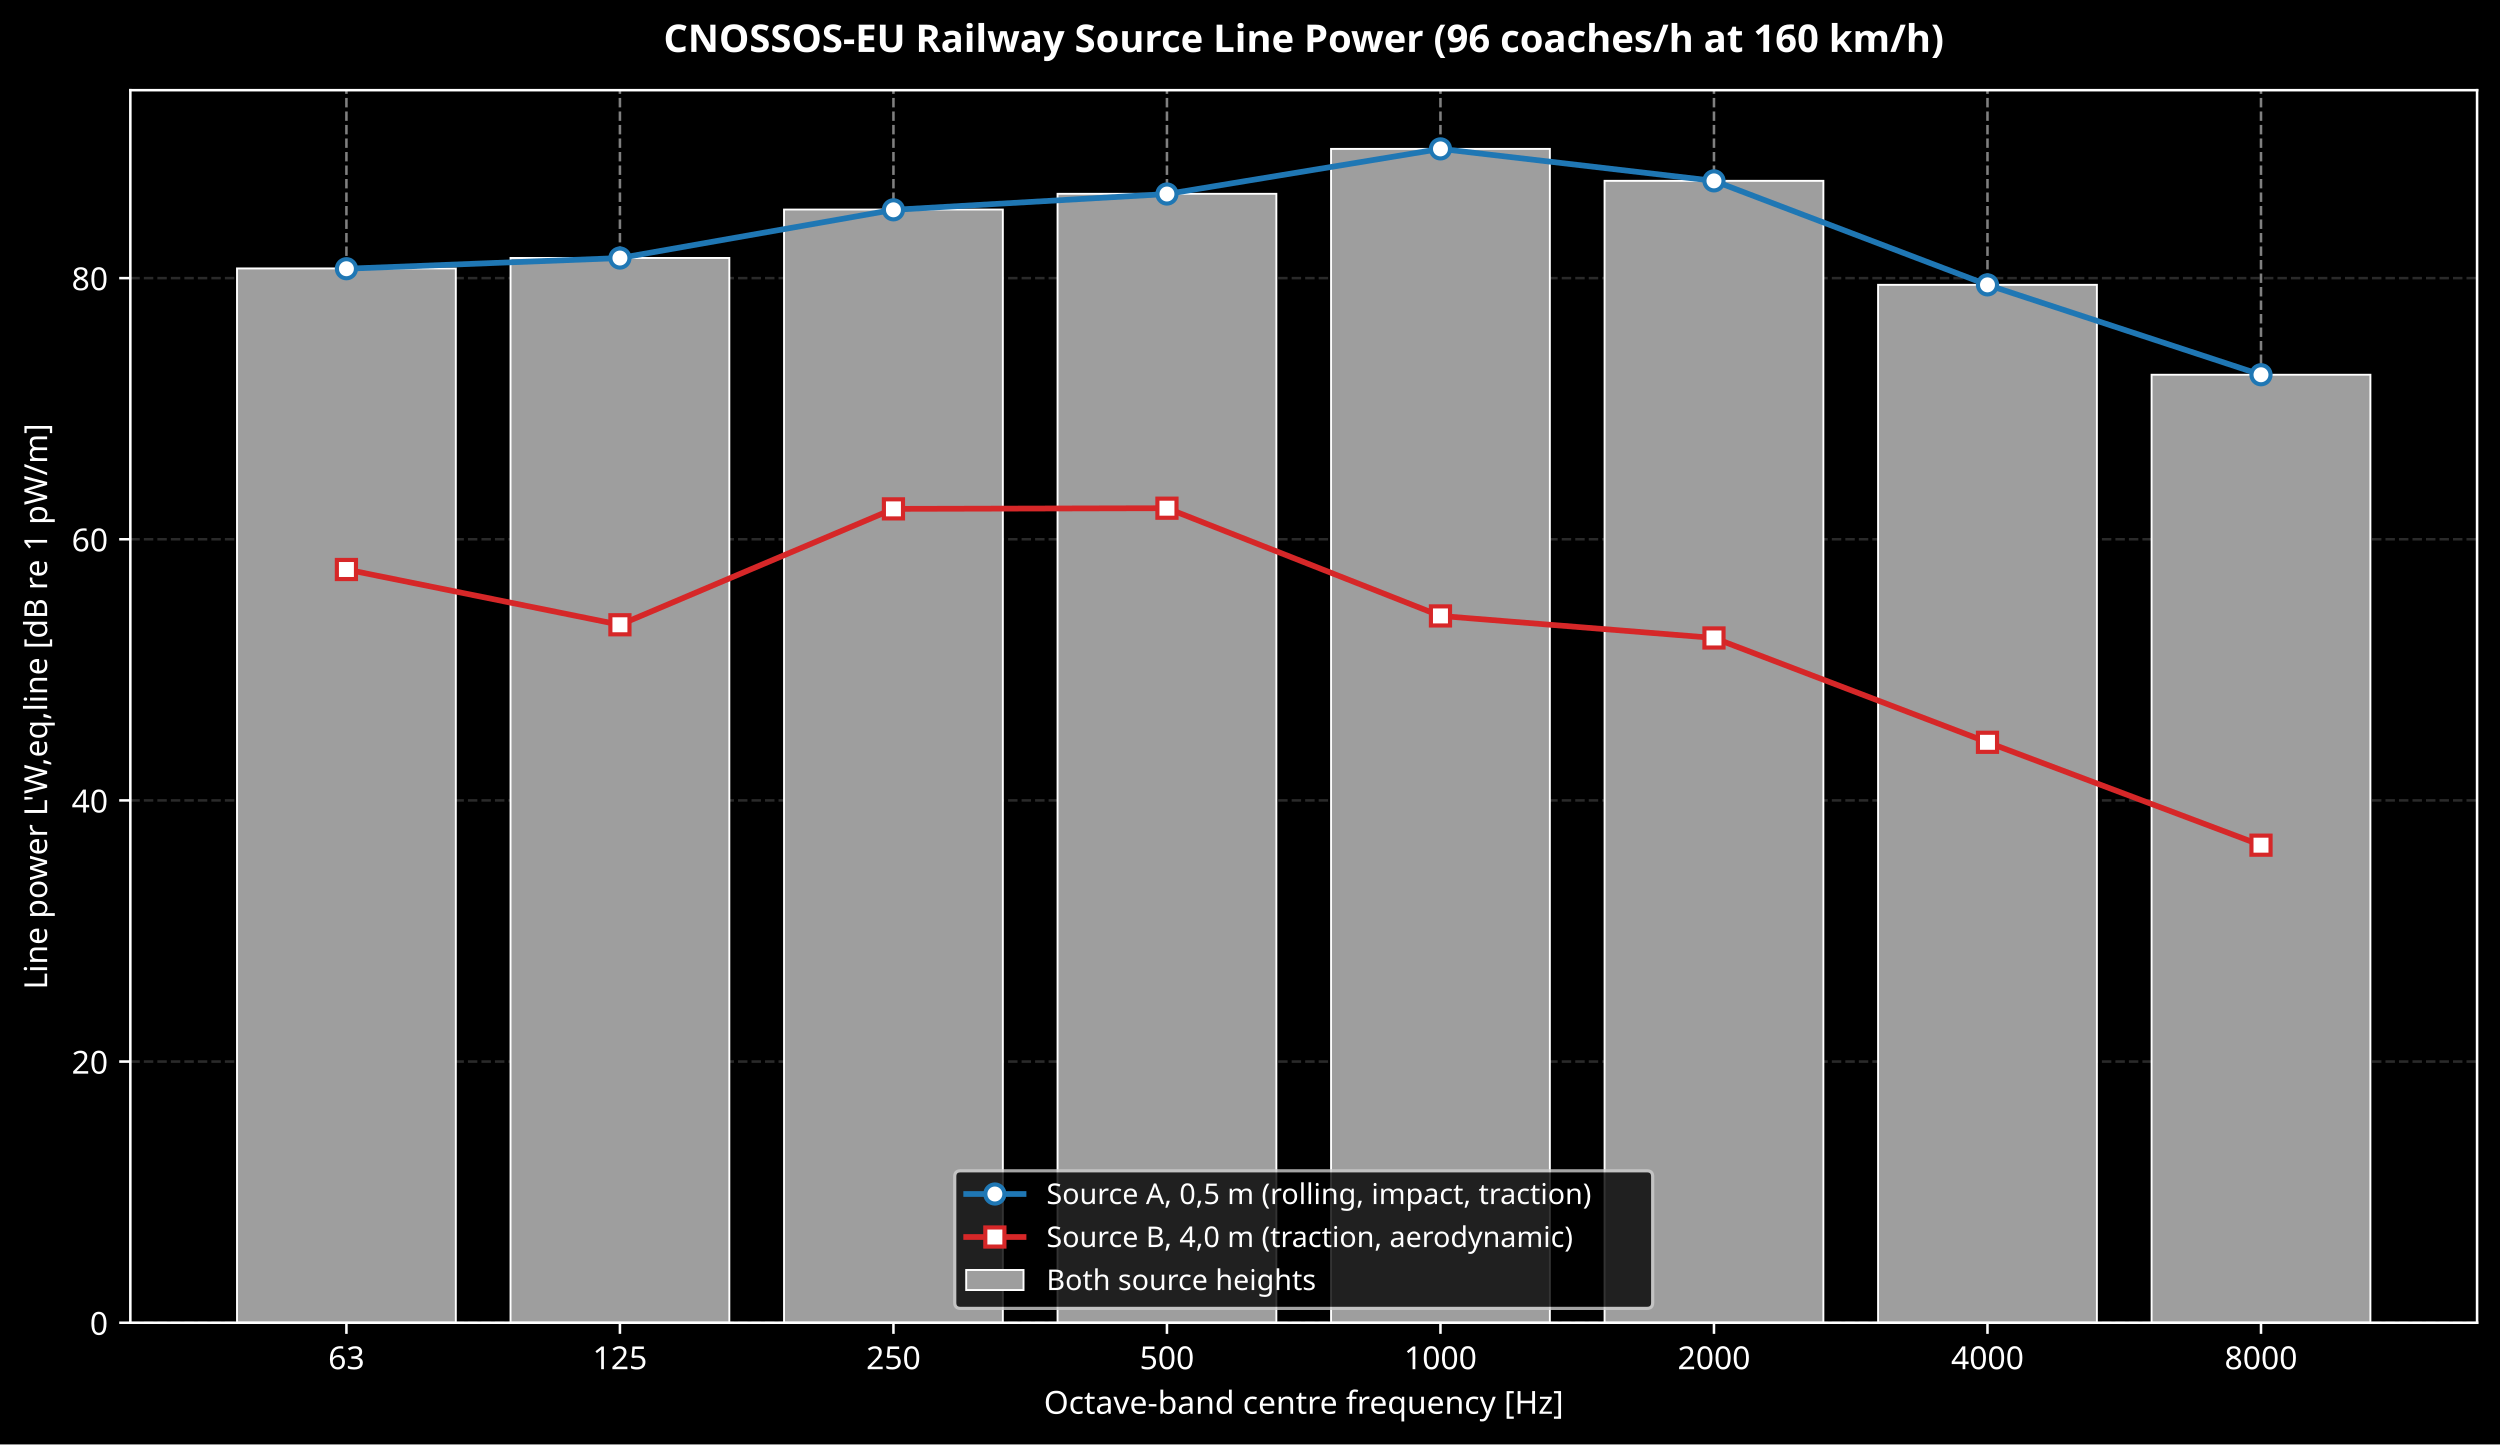
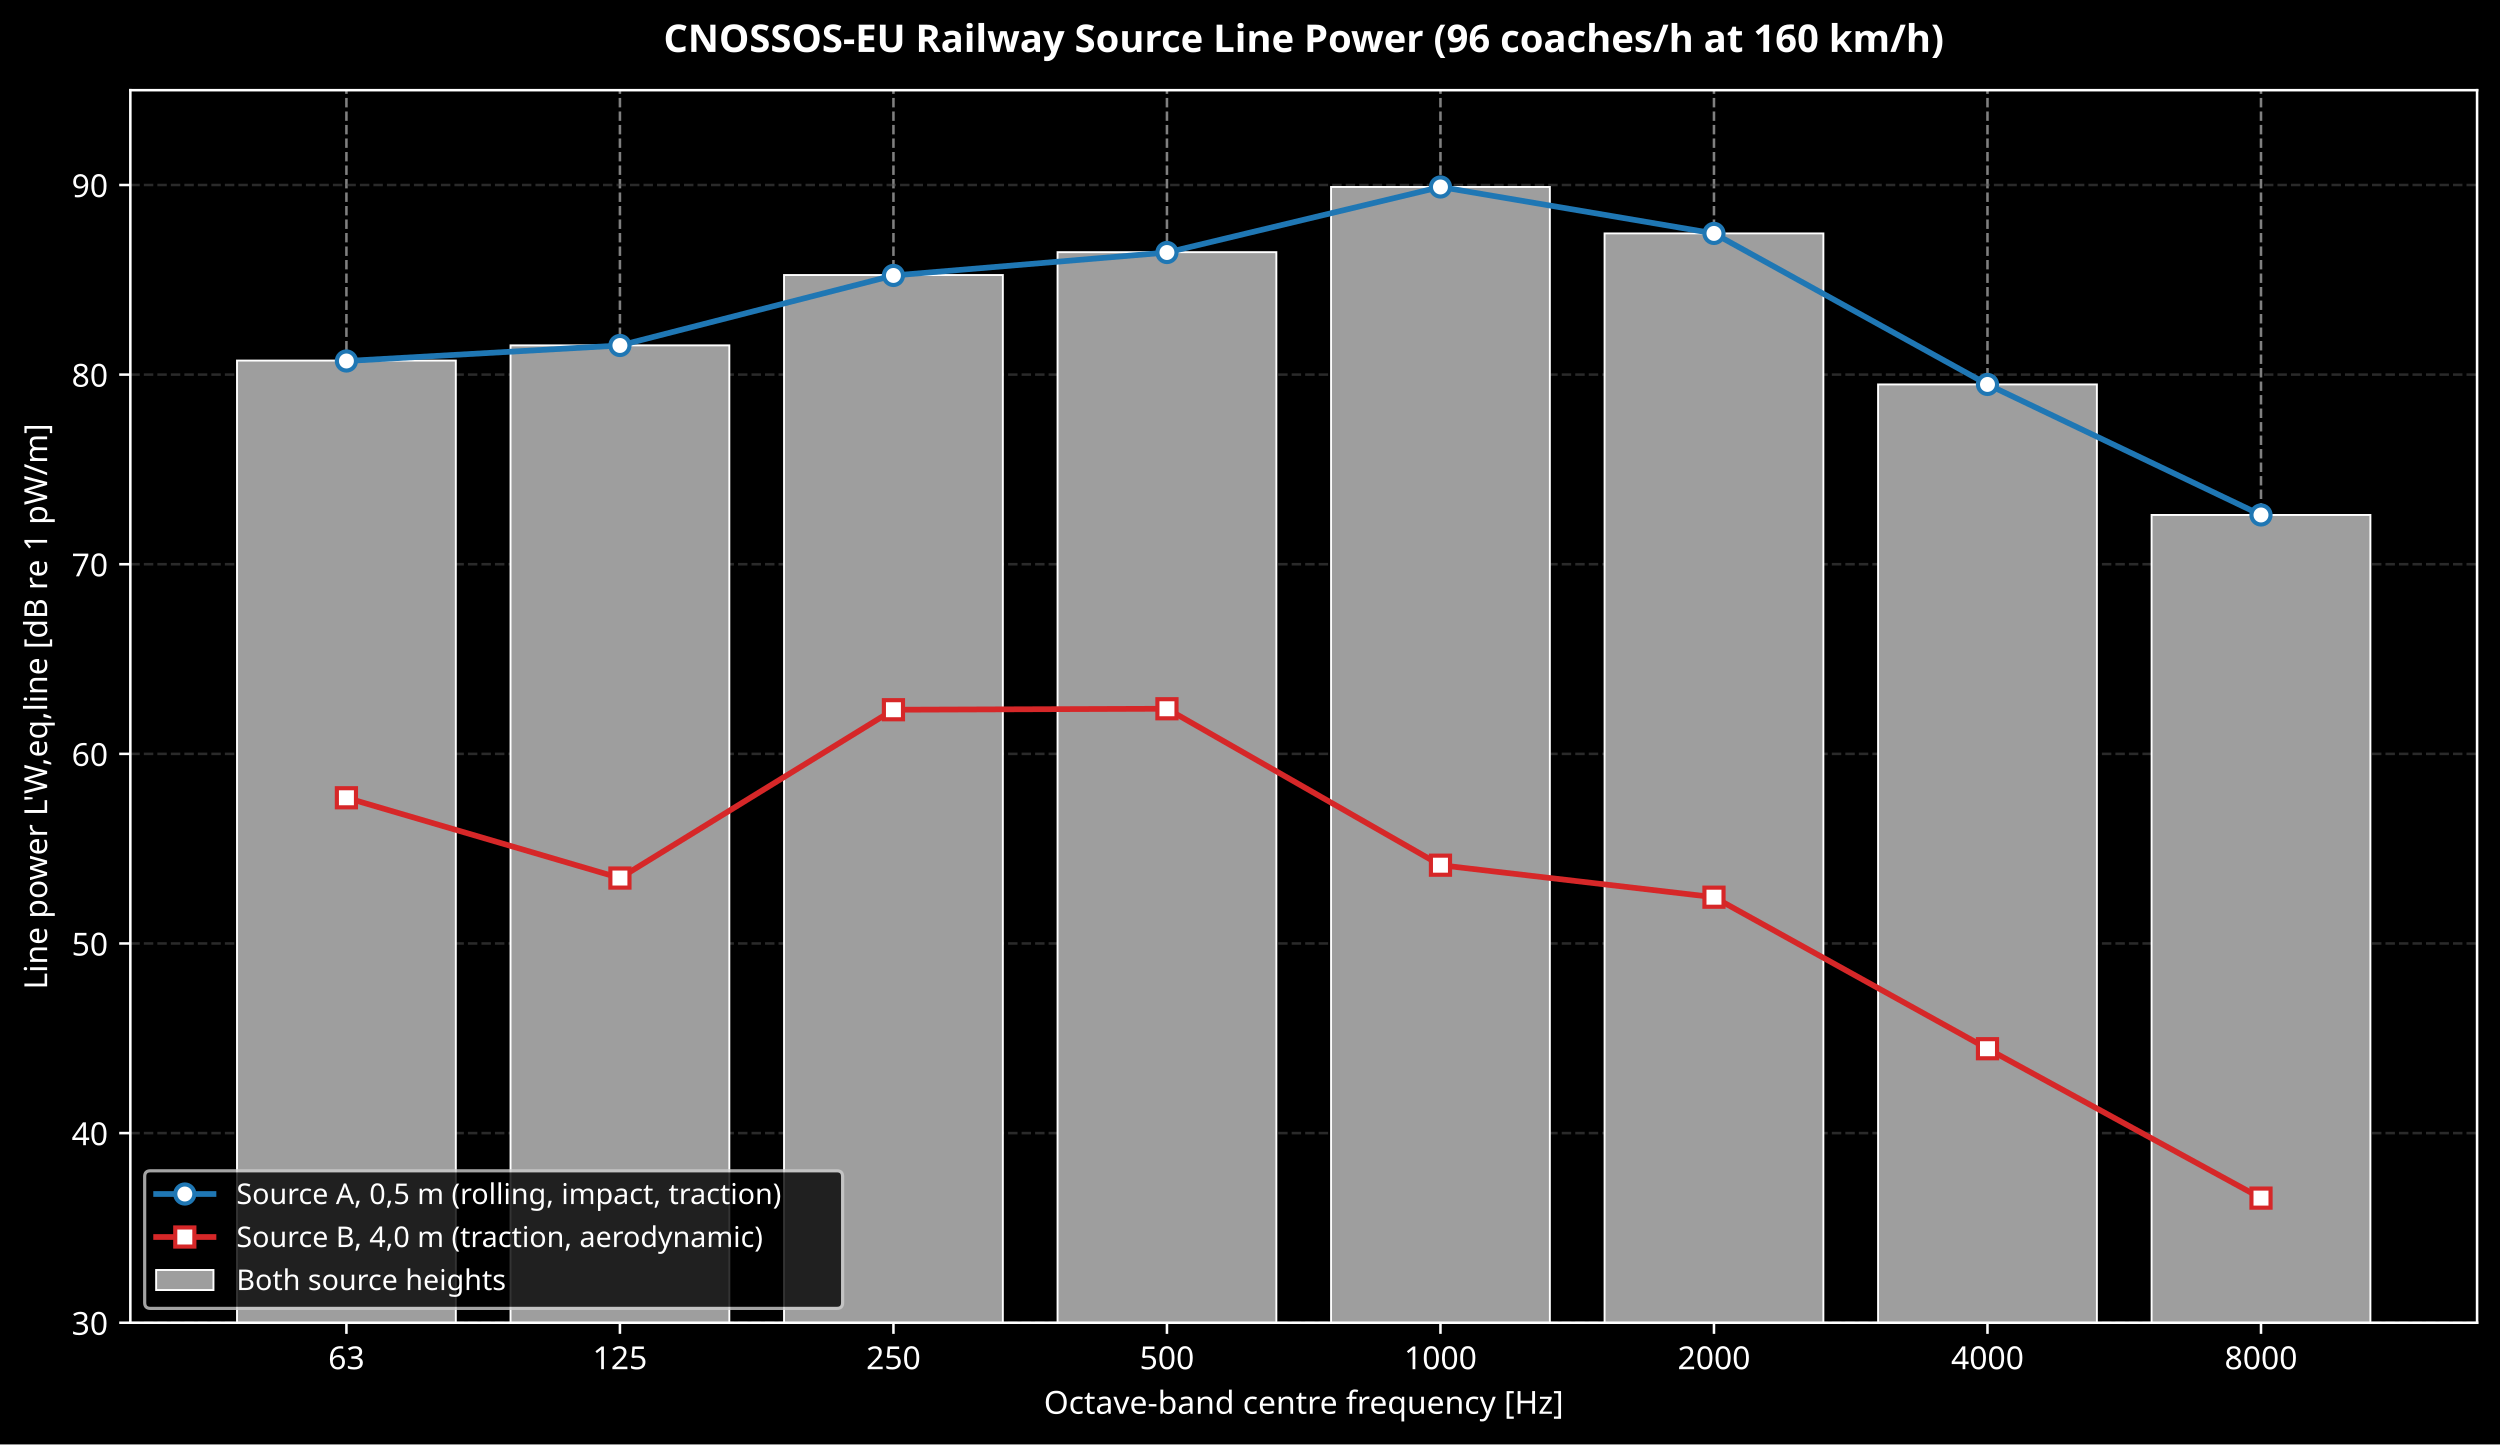
<svg xmlns="http://www.w3.org/2000/svg" xmlns:xlink="http://www.w3.org/1999/xlink" width="784.963pt" height="453.517pt" viewBox="0 0 784.963 453.517" version="1.1">
  <defs>
    <style type="text/css">*{stroke-linejoin: round; stroke-linecap: butt}</style>
  </defs>
  <g id="figure_1">
    <g id="patch_1">
      <path d="M 0 453.517  L 784.963 453.517  L 784.963 0  L 0 0  z " />
    </g>
    <g id="axes_1">
      <g id="patch_2">
        <path d="M 40.926 415.316  L 777.763 415.316  L 777.763 28.318  L 40.926 28.318  z " />
      </g>
      <g id="matplotlib.axis_1">
        <g id="xtick_1">
          <g id="line2d_1">
            <path d="M 108.77 415.316  L 108.77 28.318  " clip-path="url(#p1286094e85)" style="fill: none; stroke-dasharray: 2.96,1.28; stroke-dashoffset: 0; stroke: #ffffff; stroke-opacity: 0.5; stroke-width: 0.8" />
          </g>
          <g id="line2d_2">
            <defs>
              <path id="m8d14ee1197" d="M 0 0  L 0 3.5  " style="stroke: #ffffff; stroke-width: 0.8" />
            </defs>
            <g>
              <use xlink:href="#m8d14ee1197" x="108.77" y="415.316" style="fill: #ffffff; stroke: #ffffff; stroke-width: 0.8" />
            </g>
          </g>
          <g id="text_1">
            <text style="font-size: 10px; font-family: sans-serif; text-anchor: middle; fill: #ffffff" x="108.77" y="429.913" transform="rotate(-0 108.7698 429.9134)">63</text>
          </g>
        </g>
        <g id="xtick_2">
          <g id="line2d_3">
            <path d="M 194.648 415.316  L 194.648 28.318  " clip-path="url(#p1286094e85)" style="fill: none; stroke-dasharray: 2.96,1.28; stroke-dashoffset: 0; stroke: #ffffff; stroke-opacity: 0.5; stroke-width: 0.8" />
          </g>
          <g id="line2d_4">
            <g>
              <use xlink:href="#m8d14ee1197" x="194.648" y="415.316" style="fill: #ffffff; stroke: #ffffff; stroke-width: 0.8" />
            </g>
          </g>
          <g id="text_2">
            <text style="font-size: 10px; font-family: sans-serif; text-anchor: middle; fill: #ffffff" x="194.648" y="429.913" transform="rotate(-0 194.6483 429.9134)">125</text>
          </g>
        </g>
        <g id="xtick_3">
          <g id="line2d_5">
            <path d="M 280.527 415.316  L 280.527 28.318  " clip-path="url(#p1286094e85)" style="fill: none; stroke-dasharray: 2.96,1.28; stroke-dashoffset: 0; stroke: #ffffff; stroke-opacity: 0.5; stroke-width: 0.8" />
          </g>
          <g id="line2d_6">
            <g>
              <use xlink:href="#m8d14ee1197" x="280.527" y="415.316" style="fill: #ffffff; stroke: #ffffff; stroke-width: 0.8" />
            </g>
          </g>
          <g id="text_3">
            <text style="font-size: 10px; font-family: sans-serif; text-anchor: middle; fill: #ffffff" x="280.527" y="429.913" transform="rotate(-0 280.5268 429.9134)">250</text>
          </g>
        </g>
        <g id="xtick_4">
          <g id="line2d_7">
            <path d="M 366.405 415.316  L 366.405 28.318  " clip-path="url(#p1286094e85)" style="fill: none; stroke-dasharray: 2.96,1.28; stroke-dashoffset: 0; stroke: #ffffff; stroke-opacity: 0.5; stroke-width: 0.8" />
          </g>
          <g id="line2d_8">
            <g>
              <use xlink:href="#m8d14ee1197" x="366.405" y="415.316" style="fill: #ffffff; stroke: #ffffff; stroke-width: 0.8" />
            </g>
          </g>
          <g id="text_4">
            <text style="font-size: 10px; font-family: sans-serif; text-anchor: middle; fill: #ffffff" x="366.405" y="429.913" transform="rotate(-0 366.4054 429.9134)">500</text>
          </g>
        </g>
        <g id="xtick_5">
          <g id="line2d_9">
            <path d="M 452.284 415.316  L 452.284 28.318  " clip-path="url(#p1286094e85)" style="fill: none; stroke-dasharray: 2.96,1.28; stroke-dashoffset: 0; stroke: #ffffff; stroke-opacity: 0.5; stroke-width: 0.8" />
          </g>
          <g id="line2d_10">
            <g>
              <use xlink:href="#m8d14ee1197" x="452.284" y="415.316" style="fill: #ffffff; stroke: #ffffff; stroke-width: 0.8" />
            </g>
          </g>
          <g id="text_5">
            <text style="font-size: 10px; font-family: sans-serif; text-anchor: middle; fill: #ffffff" x="452.284" y="429.913" transform="rotate(-0 452.2839 429.9134)">1000</text>
          </g>
        </g>
        <g id="xtick_6">
          <g id="line2d_11">
            <path d="M 538.162 415.316  L 538.162 28.318  " clip-path="url(#p1286094e85)" style="fill: none; stroke-dasharray: 2.96,1.28; stroke-dashoffset: 0; stroke: #ffffff; stroke-opacity: 0.5; stroke-width: 0.8" />
          </g>
          <g id="line2d_12">
            <g>
              <use xlink:href="#m8d14ee1197" x="538.162" y="415.316" style="fill: #ffffff; stroke: #ffffff; stroke-width: 0.8" />
            </g>
          </g>
          <g id="text_6">
            <text style="font-size: 10px; font-family: sans-serif; text-anchor: middle; fill: #ffffff" x="538.162" y="429.913" transform="rotate(-0 538.1624 429.9134)">2000</text>
          </g>
        </g>
        <g id="xtick_7">
          <g id="line2d_13">
            <path d="M 624.041 415.316  L 624.041 28.318  " clip-path="url(#p1286094e85)" style="fill: none; stroke-dasharray: 2.96,1.28; stroke-dashoffset: 0; stroke: #ffffff; stroke-opacity: 0.5; stroke-width: 0.8" />
          </g>
          <g id="line2d_14">
            <g>
              <use xlink:href="#m8d14ee1197" x="624.041" y="415.316" style="fill: #ffffff; stroke: #ffffff; stroke-width: 0.8" />
            </g>
          </g>
          <g id="text_7">
            <text style="font-size: 10px; font-family: sans-serif; text-anchor: middle; fill: #ffffff" x="624.041" y="429.913" transform="rotate(-0 624.0409 429.9134)">4000</text>
          </g>
        </g>
        <g id="xtick_8">
          <g id="line2d_15">
            <path d="M 709.919 415.316  L 709.919 28.318  " clip-path="url(#p1286094e85)" style="fill: none; stroke-dasharray: 2.96,1.28; stroke-dashoffset: 0; stroke: #ffffff; stroke-opacity: 0.5; stroke-width: 0.8" />
          </g>
          <g id="line2d_16">
            <g>
              <use xlink:href="#m8d14ee1197" x="709.919" y="415.316" style="fill: #ffffff; stroke: #ffffff; stroke-width: 0.8" />
            </g>
          </g>
          <g id="text_8">
            <text style="font-size: 10px; font-family: sans-serif; text-anchor: middle; fill: #ffffff" x="709.919" y="429.913" transform="rotate(-0 709.9194 429.9134)">8000</text>
          </g>
        </g>
        <g id="text_9">
          <text style="font-size: 10px; font-family: sans-serif; text-anchor: middle; fill: #ffffff" x="409.345" y="443.914" transform="rotate(-0 409.3446 443.9142)">Octave-band centre frequency [Hz]</text>
        </g>
      </g>
      <g id="matplotlib.axis_2">
        <g id="ytick_1">
          <g id="line2d_17">
            <path d="M 40.926 415.316  L 777.763 415.316  " clip-path="url(#p1286094e85)" style="fill: none; stroke-dasharray: 2.96,1.28; stroke-dashoffset: 0; stroke: #555555; stroke-opacity: 0.5; stroke-width: 0.8" />
          </g>
          <g id="line2d_18">
            <defs>
              <path id="m5e07181663" d="M 0 0  L -3.5 0  " style="stroke: #ffffff; stroke-width: 0.8" />
            </defs>
            <g>
              <use xlink:href="#m5e07181663" x="40.926" y="415.316" style="fill: #ffffff; stroke: #ffffff; stroke-width: 0.8" />
            </g>
          </g>
          <g id="text_10">
-             <text style="font-size: 10px; font-family: sans-serif; text-anchor: end; fill: #ffffff" x="33.926" y="419.115" transform="rotate(-0 33.92578 419.1146)">0</text>
+             <text style="font-size: 10px; font-family: sans-serif; text-anchor: end; fill: #ffffff" x="33.926" y="419.115" transform="rotate(-0 33.92578 419.1146)">30</text>
          </g>
        </g>
        <g id="ytick_2">
          <g id="line2d_19">
-             <path d="M 40.926 333.317  L 777.763 333.317  " clip-path="url(#p1286094e85)" style="fill: none; stroke-dasharray: 2.96,1.28; stroke-dashoffset: 0; stroke: #555555; stroke-opacity: 0.5; stroke-width: 0.8" />
+             <path d="M 40.926 355.778  L 777.763 355.778  " clip-path="url(#p1286094e85)" style="fill: none; stroke-dasharray: 2.96,1.28; stroke-dashoffset: 0; stroke: #555555; stroke-opacity: 0.5; stroke-width: 0.8" />
          </g>
          <g id="line2d_20">
            <g>
-               <use xlink:href="#m5e07181663" x="40.926" y="333.317" style="fill: #ffffff; stroke: #ffffff; stroke-width: 0.8" />
+               <use xlink:href="#m5e07181663" x="40.926" y="355.778" style="fill: #ffffff; stroke: #ffffff; stroke-width: 0.8" />
            </g>
          </g>
          <g id="text_11">
-             <text style="font-size: 10px; font-family: sans-serif; text-anchor: end; fill: #ffffff" x="33.926" y="337.116" transform="rotate(-0 33.92578 337.1161)">20</text>
+             <text style="font-size: 10px; font-family: sans-serif; text-anchor: end; fill: #ffffff" x="33.926" y="359.577" transform="rotate(-0 33.92578 359.5765)">40</text>
          </g>
        </g>
        <g id="ytick_3">
          <g id="line2d_21">
-             <path d="M 40.926 251.319  L 777.763 251.319  " clip-path="url(#p1286094e85)" style="fill: none; stroke-dasharray: 2.96,1.28; stroke-dashoffset: 0; stroke: #555555; stroke-opacity: 0.5; stroke-width: 0.8" />
+             <path d="M 40.926 296.24  L 777.763 296.24  " clip-path="url(#p1286094e85)" style="fill: none; stroke-dasharray: 2.96,1.28; stroke-dashoffset: 0; stroke: #555555; stroke-opacity: 0.5; stroke-width: 0.8" />
          </g>
          <g id="line2d_22">
            <g>
-               <use xlink:href="#m5e07181663" x="40.926" y="251.319" style="fill: #ffffff; stroke: #ffffff; stroke-width: 0.8" />
+               <use xlink:href="#m5e07181663" x="40.926" y="296.24" style="fill: #ffffff; stroke: #ffffff; stroke-width: 0.8" />
            </g>
          </g>
          <g id="text_12">
-             <text style="font-size: 10px; font-family: sans-serif; text-anchor: end; fill: #ffffff" x="33.926" y="255.118" transform="rotate(-0 33.92578 255.1177)">40</text>
+             <text style="font-size: 10px; font-family: sans-serif; text-anchor: end; fill: #ffffff" x="33.926" y="300.038" transform="rotate(-0 33.92578 300.0384)">50</text>
          </g>
        </g>
        <g id="ytick_4">
          <g id="line2d_23">
-             <path d="M 40.926 169.32  L 777.763 169.32  " clip-path="url(#p1286094e85)" style="fill: none; stroke-dasharray: 2.96,1.28; stroke-dashoffset: 0; stroke: #555555; stroke-opacity: 0.5; stroke-width: 0.8" />
+             <path d="M 40.926 236.701  L 777.763 236.701  " clip-path="url(#p1286094e85)" style="fill: none; stroke-dasharray: 2.96,1.28; stroke-dashoffset: 0; stroke: #555555; stroke-opacity: 0.5; stroke-width: 0.8" />
          </g>
          <g id="line2d_24">
            <g>
-               <use xlink:href="#m5e07181663" x="40.926" y="169.32" style="fill: #ffffff; stroke: #ffffff; stroke-width: 0.8" />
+               <use xlink:href="#m5e07181663" x="40.926" y="236.701" style="fill: #ffffff; stroke: #ffffff; stroke-width: 0.8" />
            </g>
          </g>
          <g id="text_13">
-             <text style="font-size: 10px; font-family: sans-serif; text-anchor: end; fill: #ffffff" x="33.926" y="173.119" transform="rotate(-0 33.92578 173.1192)">60</text>
+             <text style="font-size: 10px; font-family: sans-serif; text-anchor: end; fill: #ffffff" x="33.926" y="240.5" transform="rotate(-0 33.92578 240.5003)">60</text>
          </g>
        </g>
        <g id="ytick_5">
          <g id="line2d_25">
-             <path d="M 40.926 87.322  L 777.763 87.322  " clip-path="url(#p1286094e85)" style="fill: none; stroke-dasharray: 2.96,1.28; stroke-dashoffset: 0; stroke: #555555; stroke-opacity: 0.5; stroke-width: 0.8" />
+             <path d="M 40.926 177.163  L 777.763 177.163  " clip-path="url(#p1286094e85)" style="fill: none; stroke-dasharray: 2.96,1.28; stroke-dashoffset: 0; stroke: #555555; stroke-opacity: 0.5; stroke-width: 0.8" />
          </g>
          <g id="line2d_26">
            <g>
-               <use xlink:href="#m5e07181663" x="40.926" y="87.322" style="fill: #ffffff; stroke: #ffffff; stroke-width: 0.8" />
+               <use xlink:href="#m5e07181663" x="40.926" y="177.163" style="fill: #ffffff; stroke: #ffffff; stroke-width: 0.8" />
            </g>
          </g>
          <g id="text_14">
-             <text style="font-size: 10px; font-family: sans-serif; text-anchor: end; fill: #ffffff" x="33.926" y="91.121" transform="rotate(-0 33.92578 91.12076)">80</text>
-           </g>
-         </g>
-         <g id="text_15">
+             <text style="font-size: 10px; font-family: sans-serif; text-anchor: end; fill: #ffffff" x="33.926" y="180.962" transform="rotate(-0 33.92578 180.9622)">70</text>
+           </g>
+         </g>
+         <g id="ytick_6">
+           <g id="line2d_27">
+             <path d="M 40.926 117.625  L 777.763 117.625  " clip-path="url(#p1286094e85)" style="fill: none; stroke-dasharray: 2.96,1.28; stroke-dashoffset: 0; stroke: #555555; stroke-opacity: 0.5; stroke-width: 0.8" />
+           </g>
+           <g id="line2d_28">
+             <g>
+               <use xlink:href="#m5e07181663" x="40.926" y="117.625" style="fill: #ffffff; stroke: #ffffff; stroke-width: 0.8" />
+             </g>
+           </g>
+           <g id="text_15">
+             <text style="font-size: 10px; font-family: sans-serif; text-anchor: end; fill: #ffffff" x="33.926" y="121.424" transform="rotate(-0 33.92578 121.4241)">80</text>
+           </g>
+         </g>
+         <g id="ytick_7">
+           <g id="line2d_29">
+             <path d="M 40.926 58.087  L 777.763 58.087  " clip-path="url(#p1286094e85)" style="fill: none; stroke-dasharray: 2.96,1.28; stroke-dashoffset: 0; stroke: #555555; stroke-opacity: 0.5; stroke-width: 0.8" />
+           </g>
+           <g id="line2d_30">
+             <g>
+               <use xlink:href="#m5e07181663" x="40.926" y="58.087" style="fill: #ffffff; stroke: #ffffff; stroke-width: 0.8" />
+             </g>
+           </g>
+           <g id="text_16">
+             <text style="font-size: 10px; font-family: sans-serif; text-anchor: end; fill: #ffffff" x="33.926" y="61.886" transform="rotate(-0 33.92578 61.886)">90</text>
+           </g>
+         </g>
+         <g id="text_17">
          <text style="font-size: 10px; font-family: sans-serif; text-anchor: middle; fill: #ffffff" x="14.798" y="221.817" transform="rotate(-90 14.79844 221.817)">Line power L'W,eq,line [dB re 1 pW/m]</text>
        </g>
      </g>
      <g id="patch_3">
-         <path d="M 74.418 415.316  L 143.121 415.316  L 143.121 84.287  L 74.418 84.287  z " clip-path="url(#p1286094e85)" style="fill: #9e9e9e; stroke: #ffffff; stroke-width: 0.6; stroke-linejoin: miter" />
+         <path d="M 74.418 593.93  L 143.121 593.93  L 143.121 113.217  L 74.418 113.217  z " clip-path="url(#p1286094e85)" style="fill: #9e9e9e; stroke: #ffffff; stroke-width: 0.6; stroke-linejoin: miter" />
      </g>
      <g id="patch_4">
-         <path d="M 160.297 415.316  L 229 415.316  L 229 80.994  L 160.297 80.994  z " clip-path="url(#p1286094e85)" style="fill: #9e9e9e; stroke: #ffffff; stroke-width: 0.6; stroke-linejoin: miter" />
+         <path d="M 160.297 593.93  L 229 593.93  L 229 108.436  L 160.297 108.436  z " clip-path="url(#p1286094e85)" style="fill: #9e9e9e; stroke: #ffffff; stroke-width: 0.6; stroke-linejoin: miter" />
      </g>
      <g id="patch_5">
-         <path d="M 246.175 415.316  L 314.878 415.316  L 314.878 65.79  L 246.175 65.79  z " clip-path="url(#p1286094e85)" style="fill: #9e9e9e; stroke: #ffffff; stroke-width: 0.6; stroke-linejoin: miter" />
+         <path d="M 246.175 593.93  L 314.878 593.93  L 314.878 86.357  L 246.175 86.357  z " clip-path="url(#p1286094e85)" style="fill: #9e9e9e; stroke: #ffffff; stroke-width: 0.6; stroke-linejoin: miter" />
      </g>
      <g id="patch_6">
-         <path d="M 332.054 415.316  L 400.757 415.316  L 400.757 60.849  L 332.054 60.849  z " clip-path="url(#p1286094e85)" style="fill: #9e9e9e; stroke: #ffffff; stroke-width: 0.6; stroke-linejoin: miter" />
+         <path d="M 332.054 593.93  L 400.757 593.93  L 400.757 79.182  L 332.054 79.182  z " clip-path="url(#p1286094e85)" style="fill: #9e9e9e; stroke: #ffffff; stroke-width: 0.6; stroke-linejoin: miter" />
      </g>
      <g id="patch_7">
-         <path d="M 417.932 415.316  L 486.635 415.316  L 486.635 46.747  L 417.932 46.747  z " clip-path="url(#p1286094e85)" style="fill: #9e9e9e; stroke: #ffffff; stroke-width: 0.6; stroke-linejoin: miter" />
+         <path d="M 417.932 593.93  L 486.635 593.93  L 486.635 58.703  L 417.932 58.703  z " clip-path="url(#p1286094e85)" style="fill: #9e9e9e; stroke: #ffffff; stroke-width: 0.6; stroke-linejoin: miter" />
      </g>
      <g id="patch_8">
-         <path d="M 503.811 415.316  L 572.514 415.316  L 572.514 56.786  L 503.811 56.786  z " clip-path="url(#p1286094e85)" style="fill: #9e9e9e; stroke: #ffffff; stroke-width: 0.6; stroke-linejoin: miter" />
+         <path d="M 503.811 593.93  L 572.514 593.93  L 572.514 73.281  L 503.811 73.281  z " clip-path="url(#p1286094e85)" style="fill: #9e9e9e; stroke: #ffffff; stroke-width: 0.6; stroke-linejoin: miter" />
      </g>
      <g id="patch_9">
-         <path d="M 589.689 415.316  L 658.392 415.316  L 658.392 89.44  L 589.689 89.44  z " clip-path="url(#p1286094e85)" style="fill: #9e9e9e; stroke: #ffffff; stroke-width: 0.6; stroke-linejoin: miter" />
+         <path d="M 589.689 593.93  L 658.392 593.93  L 658.392 120.701  L 589.689 120.701  z " clip-path="url(#p1286094e85)" style="fill: #9e9e9e; stroke: #ffffff; stroke-width: 0.6; stroke-linejoin: miter" />
      </g>
      <g id="patch_10">
-         <path d="M 675.568 415.316  L 744.271 415.316  L 744.271 117.663  L 675.568 117.663  z " clip-path="url(#p1286094e85)" style="fill: #9e9e9e; stroke: #ffffff; stroke-width: 0.6; stroke-linejoin: miter" />
+         <path d="M 675.568 593.93  L 744.271 593.93  L 744.271 161.686  L 675.568 161.686  z " clip-path="url(#p1286094e85)" style="fill: #9e9e9e; stroke: #ffffff; stroke-width: 0.6; stroke-linejoin: miter" />
      </g>
      <g id="patch_11">
        <path d="M 40.926 415.316  L 40.926 28.318  " style="fill: none; stroke: #ffffff; stroke-width: 0.8; stroke-linejoin: miter; stroke-linecap: square" />
      </g>
      <g id="patch_12">
        <path d="M 777.763 415.316  L 777.763 28.318  " style="fill: none; stroke: #ffffff; stroke-width: 0.8; stroke-linejoin: miter; stroke-linecap: square" />
      </g>
      <g id="patch_13">
        <path d="M 40.926 415.316  L 777.763 415.316  " style="fill: none; stroke: #ffffff; stroke-width: 0.8; stroke-linejoin: miter; stroke-linecap: square" />
      </g>
      <g id="patch_14">
        <path d="M 40.926 28.318  L 777.763 28.318  " style="fill: none; stroke: #ffffff; stroke-width: 0.8; stroke-linejoin: miter; stroke-linecap: square" />
      </g>
-       <g id="text_16">
+       <g id="text_18">
        <text style="font-weight: 700; font-size: 12px; font-family: sans-serif; text-anchor: middle; fill: #ffffff" x="409.345" y="16.318" transform="rotate(-0 409.3446 16.31812)">CNOSSOS-EU Railway Source Line Power (96 coaches/h at 160 km/h)</text>
      </g>
-       <g id="line2d_27">
-         <path d="M 108.77 84.375  L 194.648 81.022  L 280.527 65.881  L 366.405 60.919  L 452.284 46.751  L 538.162 56.791  L 624.041 89.445  L 709.919 117.668  " clip-path="url(#p1286094e85)" style="fill: none; stroke: #1f77b4; stroke-width: 1.8; stroke-linecap: square" />
+       <g id="line2d_31">
+         <path d="M 108.77 113.346  L 194.648 108.476  L 280.527 86.489  L 366.405 79.284  L 452.284 58.71  L 538.162 73.29  L 624.041 120.709  L 709.919 161.693  " clip-path="url(#p1286094e85)" style="fill: none; stroke: #1f77b4; stroke-width: 1.8; stroke-linecap: square" />
        <defs>
          <path id="m0bc33c3d74" d="M 0 3  C 0.796 3 1.559 2.684 2.121 2.121  C 2.684 1.559 3 0.796 3 0  C 3 -0.796 2.684 -1.559 2.121 -2.121  C 1.559 -2.684 0.796 -3 0 -3  C -0.796 -3 -1.559 -2.684 -2.121 -2.121  C -2.684 -1.559 -3 -0.796 -3 0  C -3 0.796 -2.684 1.559 -2.121 2.121  C -1.559 2.684 -0.796 3 0 3  z " style="stroke: #1f77b4; stroke-width: 1.3" />
        </defs>
        <g clip-path="url(#p1286094e85)">
-           <use xlink:href="#m0bc33c3d74" x="108.77" y="84.375" style="fill: #ffffff; stroke: #1f77b4; stroke-width: 1.3" />
-           <use xlink:href="#m0bc33c3d74" x="194.648" y="81.022" style="fill: #ffffff; stroke: #1f77b4; stroke-width: 1.3" />
-           <use xlink:href="#m0bc33c3d74" x="280.527" y="65.881" style="fill: #ffffff; stroke: #1f77b4; stroke-width: 1.3" />
-           <use xlink:href="#m0bc33c3d74" x="366.405" y="60.919" style="fill: #ffffff; stroke: #1f77b4; stroke-width: 1.3" />
-           <use xlink:href="#m0bc33c3d74" x="452.284" y="46.751" style="fill: #ffffff; stroke: #1f77b4; stroke-width: 1.3" />
-           <use xlink:href="#m0bc33c3d74" x="538.162" y="56.791" style="fill: #ffffff; stroke: #1f77b4; stroke-width: 1.3" />
-           <use xlink:href="#m0bc33c3d74" x="624.041" y="89.445" style="fill: #ffffff; stroke: #1f77b4; stroke-width: 1.3" />
-           <use xlink:href="#m0bc33c3d74" x="709.919" y="117.668" style="fill: #ffffff; stroke: #1f77b4; stroke-width: 1.3" />
-         </g>
-       </g>
-       <g id="line2d_28">
-         <path d="M 108.77 178.815  L 194.648 196.17  L 280.527 159.779  L 366.405 159.567  L 452.284 193.393  L 538.162 200.311  L 624.041 233.073  L 709.919 265.374  " clip-path="url(#p1286094e85)" style="fill: none; stroke: #d62728; stroke-width: 1.8; stroke-linecap: square" />
+           <use xlink:href="#m0bc33c3d74" x="108.77" y="113.346" style="fill: #ffffff; stroke: #1f77b4; stroke-width: 1.3" />
+           <use xlink:href="#m0bc33c3d74" x="194.648" y="108.476" style="fill: #ffffff; stroke: #1f77b4; stroke-width: 1.3" />
+           <use xlink:href="#m0bc33c3d74" x="280.527" y="86.489" style="fill: #ffffff; stroke: #1f77b4; stroke-width: 1.3" />
+           <use xlink:href="#m0bc33c3d74" x="366.405" y="79.284" style="fill: #ffffff; stroke: #1f77b4; stroke-width: 1.3" />
+           <use xlink:href="#m0bc33c3d74" x="452.284" y="58.71" style="fill: #ffffff; stroke: #1f77b4; stroke-width: 1.3" />
+           <use xlink:href="#m0bc33c3d74" x="538.162" y="73.29" style="fill: #ffffff; stroke: #1f77b4; stroke-width: 1.3" />
+           <use xlink:href="#m0bc33c3d74" x="624.041" y="120.709" style="fill: #ffffff; stroke: #1f77b4; stroke-width: 1.3" />
+           <use xlink:href="#m0bc33c3d74" x="709.919" y="161.693" style="fill: #ffffff; stroke: #1f77b4; stroke-width: 1.3" />
+         </g>
+       </g>
+       <g id="line2d_32">
+         <path d="M 108.77 250.489  L 194.648 275.692  L 280.527 222.845  L 366.405 222.538  L 452.284 271.659  L 538.162 281.706  L 624.041 329.282  L 709.919 376.189  " clip-path="url(#p1286094e85)" style="fill: none; stroke: #d62728; stroke-width: 1.8; stroke-linecap: square" />
        <defs>
          <path id="m438999f14d" d="M -3 3  L 3 3  L 3 -3  L -3 -3  z " style="stroke: #d62728; stroke-width: 1.3; stroke-linejoin: miter" />
        </defs>
        <g clip-path="url(#p1286094e85)">
-           <use xlink:href="#m438999f14d" x="108.77" y="178.815" style="fill: #ffffff; stroke: #d62728; stroke-width: 1.3; stroke-linejoin: miter" />
-           <use xlink:href="#m438999f14d" x="194.648" y="196.17" style="fill: #ffffff; stroke: #d62728; stroke-width: 1.3; stroke-linejoin: miter" />
-           <use xlink:href="#m438999f14d" x="280.527" y="159.779" style="fill: #ffffff; stroke: #d62728; stroke-width: 1.3; stroke-linejoin: miter" />
-           <use xlink:href="#m438999f14d" x="366.405" y="159.567" style="fill: #ffffff; stroke: #d62728; stroke-width: 1.3; stroke-linejoin: miter" />
-           <use xlink:href="#m438999f14d" x="452.284" y="193.393" style="fill: #ffffff; stroke: #d62728; stroke-width: 1.3; stroke-linejoin: miter" />
-           <use xlink:href="#m438999f14d" x="538.162" y="200.311" style="fill: #ffffff; stroke: #d62728; stroke-width: 1.3; stroke-linejoin: miter" />
-           <use xlink:href="#m438999f14d" x="624.041" y="233.073" style="fill: #ffffff; stroke: #d62728; stroke-width: 1.3; stroke-linejoin: miter" />
-           <use xlink:href="#m438999f14d" x="709.919" y="265.374" style="fill: #ffffff; stroke: #d62728; stroke-width: 1.3; stroke-linejoin: miter" />
+           <use xlink:href="#m438999f14d" x="108.77" y="250.489" style="fill: #ffffff; stroke: #d62728; stroke-width: 1.3; stroke-linejoin: miter" />
+           <use xlink:href="#m438999f14d" x="194.648" y="275.692" style="fill: #ffffff; stroke: #d62728; stroke-width: 1.3; stroke-linejoin: miter" />
+           <use xlink:href="#m438999f14d" x="280.527" y="222.845" style="fill: #ffffff; stroke: #d62728; stroke-width: 1.3; stroke-linejoin: miter" />
+           <use xlink:href="#m438999f14d" x="366.405" y="222.538" style="fill: #ffffff; stroke: #d62728; stroke-width: 1.3; stroke-linejoin: miter" />
+           <use xlink:href="#m438999f14d" x="452.284" y="271.659" style="fill: #ffffff; stroke: #d62728; stroke-width: 1.3; stroke-linejoin: miter" />
+           <use xlink:href="#m438999f14d" x="538.162" y="281.706" style="fill: #ffffff; stroke: #d62728; stroke-width: 1.3; stroke-linejoin: miter" />
+           <use xlink:href="#m438999f14d" x="624.041" y="329.282" style="fill: #ffffff; stroke: #d62728; stroke-width: 1.3; stroke-linejoin: miter" />
+           <use xlink:href="#m438999f14d" x="709.919" y="376.189" style="fill: #ffffff; stroke: #d62728; stroke-width: 1.3; stroke-linejoin: miter" />
        </g>
      </g>
      <g id="legend_1">
        <g id="patch_15">
-           <path d="M 301.572 410.816  L 517.117 410.816  Q 518.917 410.816 518.917 409.016  L 518.917 369.414  Q 518.917 367.614 517.117 367.614  L 301.572 367.614  Q 299.772 367.614 299.772 369.414  L 299.772 409.016  Q 299.772 410.816 301.572 410.816  z " style="opacity: 0.8; stroke: #cccccc; stroke-linejoin: miter" />
-         </g>
-         <g id="line2d_29">
-           <path d="M 303.372 374.902  L 312.372 374.902  L 321.372 374.902  " style="fill: none; stroke: #1f77b4; stroke-width: 1.8; stroke-linecap: square" />
+           <path d="M 47.226 410.816  L 262.77 410.816  Q 264.57 410.816 264.57 409.016  L 264.57 369.414  Q 264.57 367.614 262.77 367.614  L 47.226 367.614  Q 45.426 367.614 45.426 369.414  L 45.426 409.016  Q 45.426 410.816 47.226 410.816  z " style="opacity: 0.8; stroke: #cccccc; stroke-linejoin: miter" />
+         </g>
+         <g id="line2d_33">
+           <path d="M 49.026 374.902  L 58.026 374.902  L 67.026 374.902  " style="fill: none; stroke: #1f77b4; stroke-width: 1.8; stroke-linecap: square" />
          <g>
-             <use xlink:href="#m0bc33c3d74" x="312.372" y="374.902" style="fill: #ffffff; stroke: #1f77b4; stroke-width: 1.3" />
-           </g>
-         </g>
-         <g id="text_17">
-           <text style="font-size: 9px; font-family: sans-serif; text-anchor: start; fill: #ffffff" x="328.572" y="378.052" transform="rotate(-0 328.5724 378.0523)">Source A, 0,5 m (rolling, impact, traction)</text>
-         </g>
-         <g id="line2d_30">
-           <path d="M 303.372 388.403  L 312.372 388.403  L 321.372 388.403  " style="fill: none; stroke: #d62728; stroke-width: 1.8; stroke-linecap: square" />
+             <use xlink:href="#m0bc33c3d74" x="58.026" y="374.902" style="fill: #ffffff; stroke: #1f77b4; stroke-width: 1.3" />
+           </g>
+         </g>
+         <g id="text_19">
+           <text style="font-size: 9px; font-family: sans-serif; text-anchor: start; fill: #ffffff" x="74.226" y="378.052" transform="rotate(-0 74.22578 378.0523)">Source A, 0,5 m (rolling, impact, traction)</text>
+         </g>
+         <g id="line2d_34">
+           <path d="M 49.026 388.403  L 58.026 388.403  L 67.026 388.403  " style="fill: none; stroke: #d62728; stroke-width: 1.8; stroke-linecap: square" />
          <g>
-             <use xlink:href="#m438999f14d" x="312.372" y="388.403" style="fill: #ffffff; stroke: #d62728; stroke-width: 1.3; stroke-linejoin: miter" />
-           </g>
-         </g>
-         <g id="text_18">
-           <text style="font-size: 9px; font-family: sans-serif; text-anchor: start; fill: #ffffff" x="328.572" y="391.553" transform="rotate(-0 328.5724 391.553)">Source B, 4,0 m (traction, aerodynamic)</text>
+             <use xlink:href="#m438999f14d" x="58.026" y="388.403" style="fill: #ffffff; stroke: #d62728; stroke-width: 1.3; stroke-linejoin: miter" />
+           </g>
+         </g>
+         <g id="text_20">
+           <text style="font-size: 9px; font-family: sans-serif; text-anchor: start; fill: #ffffff" x="74.226" y="391.553" transform="rotate(-0 74.22578 391.553)">Source B, 4,0 m (traction, aerodynamic)</text>
        </g>
        <g id="patch_16">
-           <path d="M 303.372 405.054  L 321.372 405.054  L 321.372 398.754  L 303.372 398.754  z " style="fill: #9e9e9e; stroke: #ffffff; stroke-width: 0.6; stroke-linejoin: miter" />
-         </g>
-         <g id="text_19">
-           <text style="font-size: 9px; font-family: sans-serif; text-anchor: start; fill: #ffffff" x="328.572" y="405.054" transform="rotate(-0 328.5724 405.0537)">Both source heights</text>
+           <path d="M 49.026 405.054  L 67.026 405.054  L 67.026 398.754  L 49.026 398.754  z " style="fill: #9e9e9e; stroke: #ffffff; stroke-width: 0.6; stroke-linejoin: miter" />
+         </g>
+         <g id="text_21">
+           <text style="font-size: 9px; font-family: sans-serif; text-anchor: start; fill: #ffffff" x="74.226" y="405.054" transform="rotate(-0 74.22578 405.0537)">Both source heights</text>
        </g>
      </g>
    </g>
  </g>
  <defs>
    <clipPath id="p1286094e85">
      <rect x="40.926" y="28.318" width="736.838" height="386.998" />
    </clipPath>
  </defs>
</svg>
